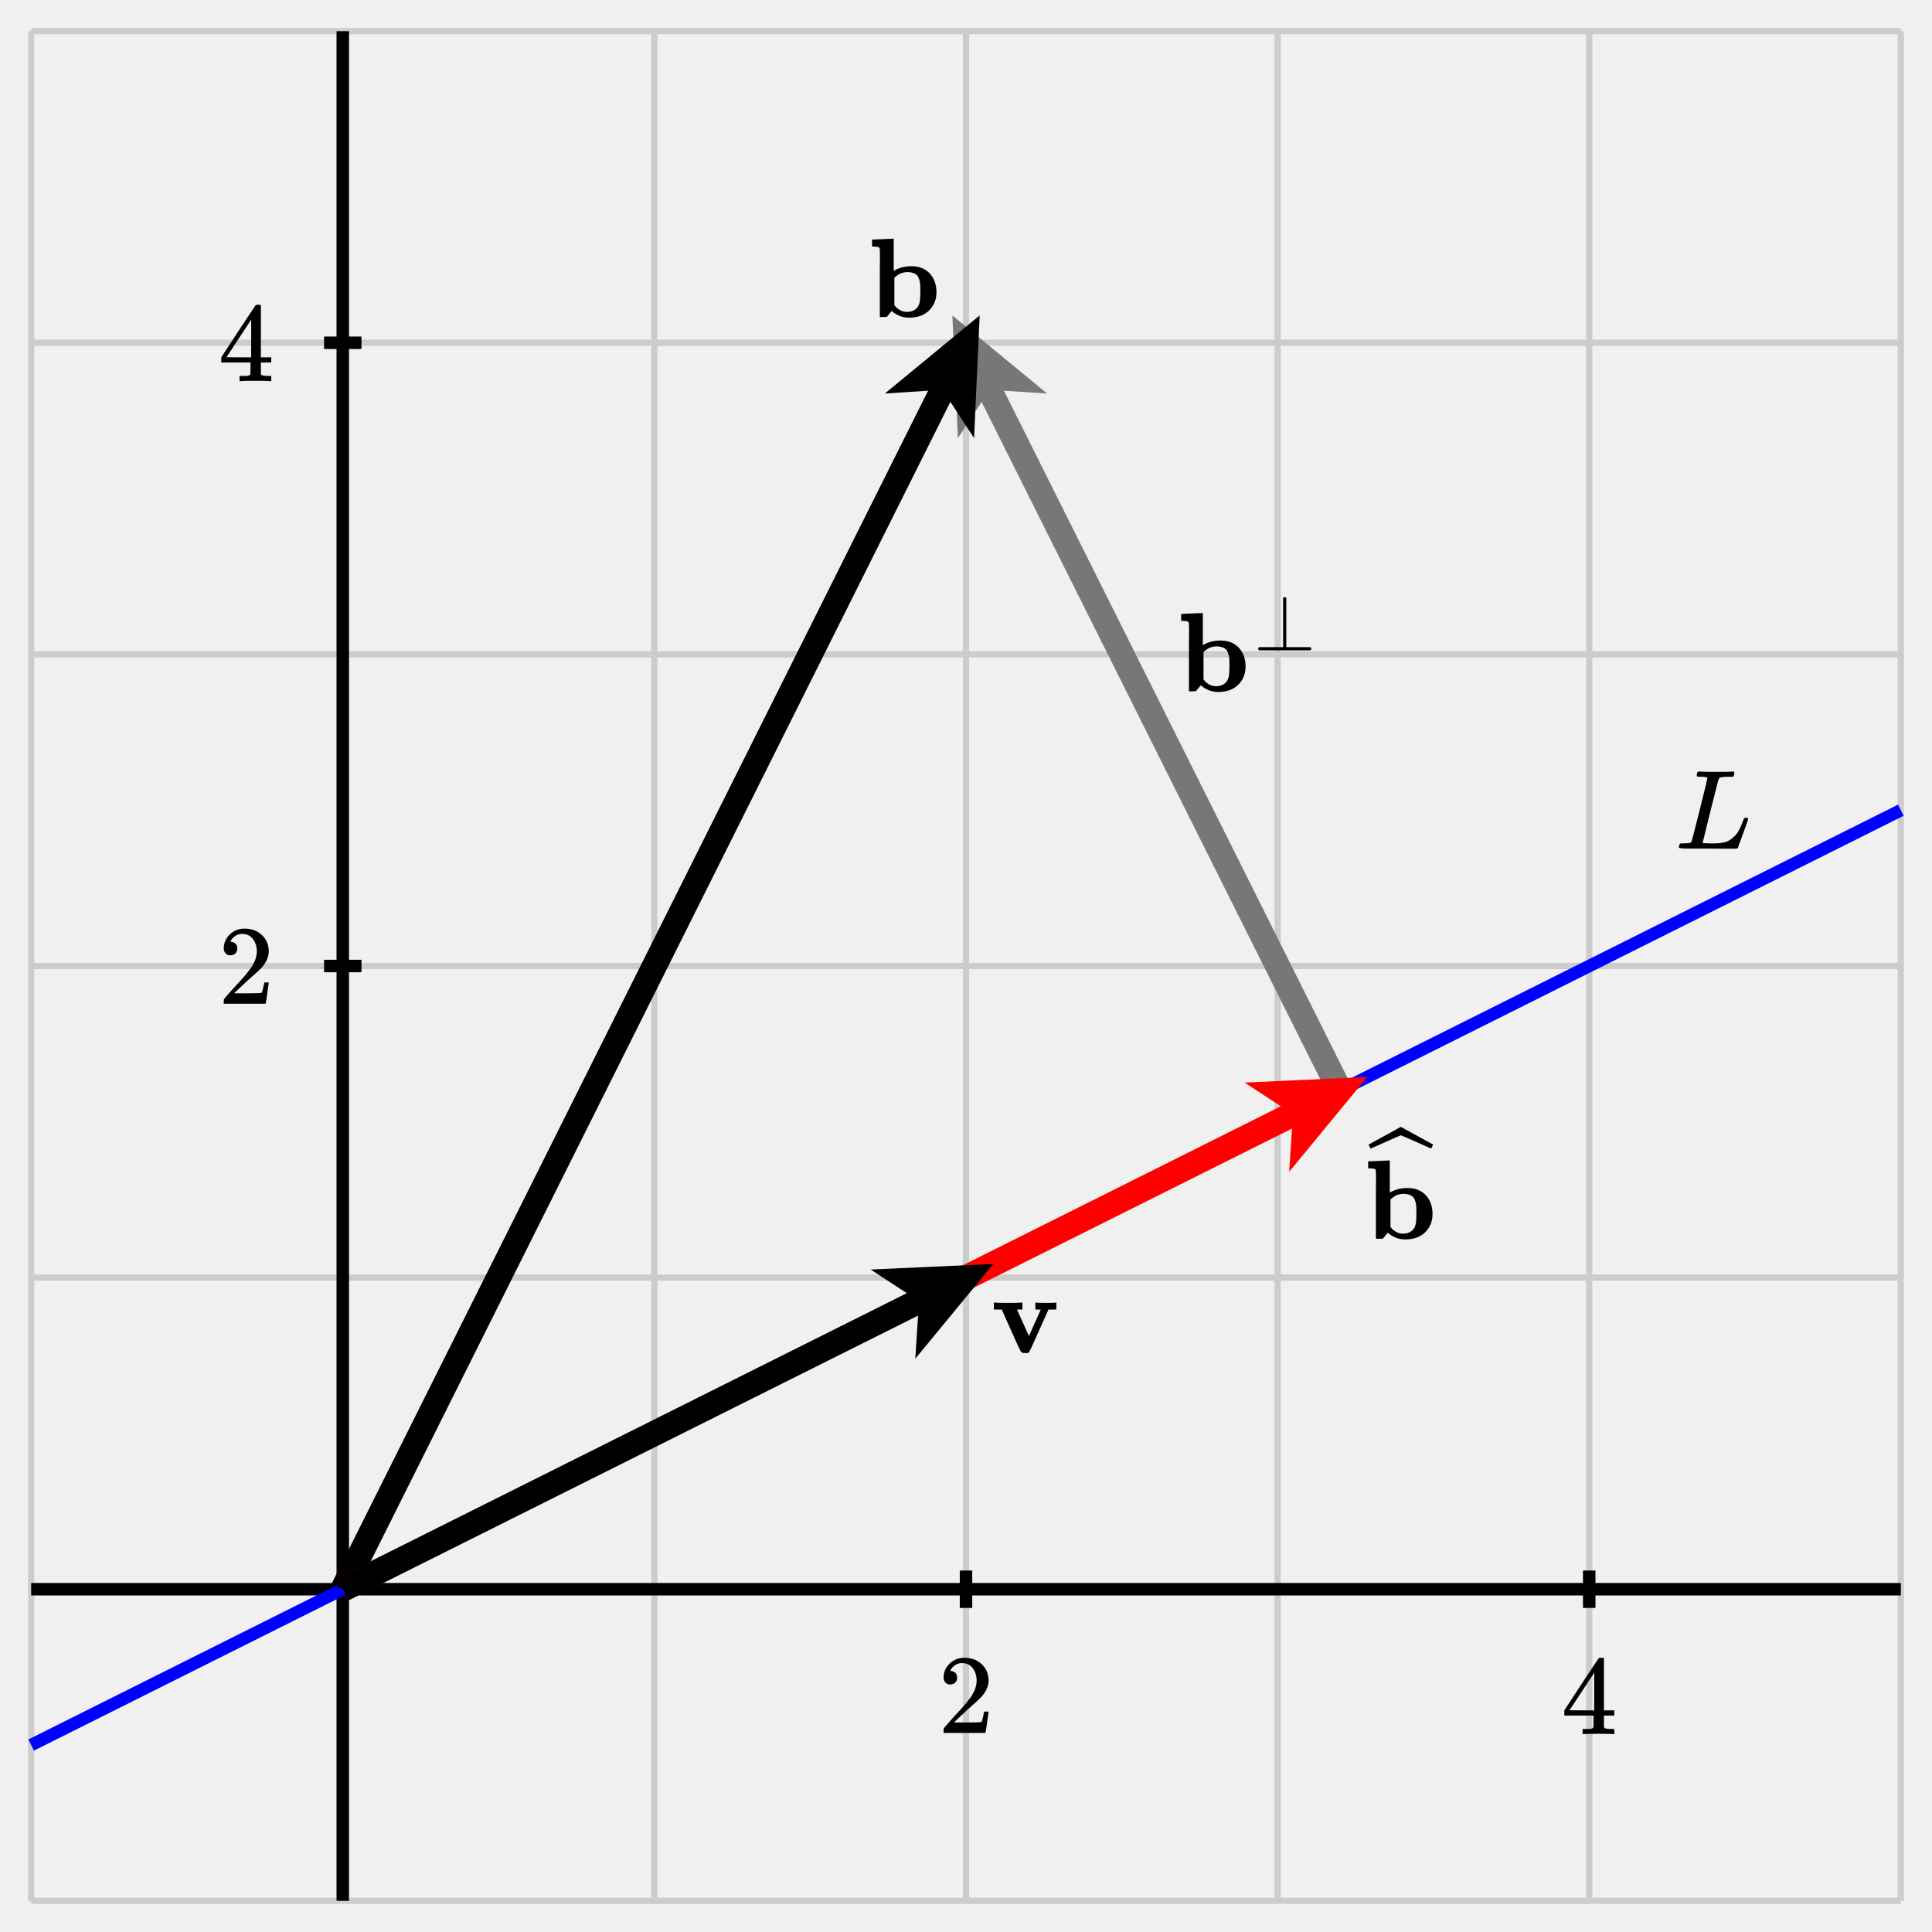
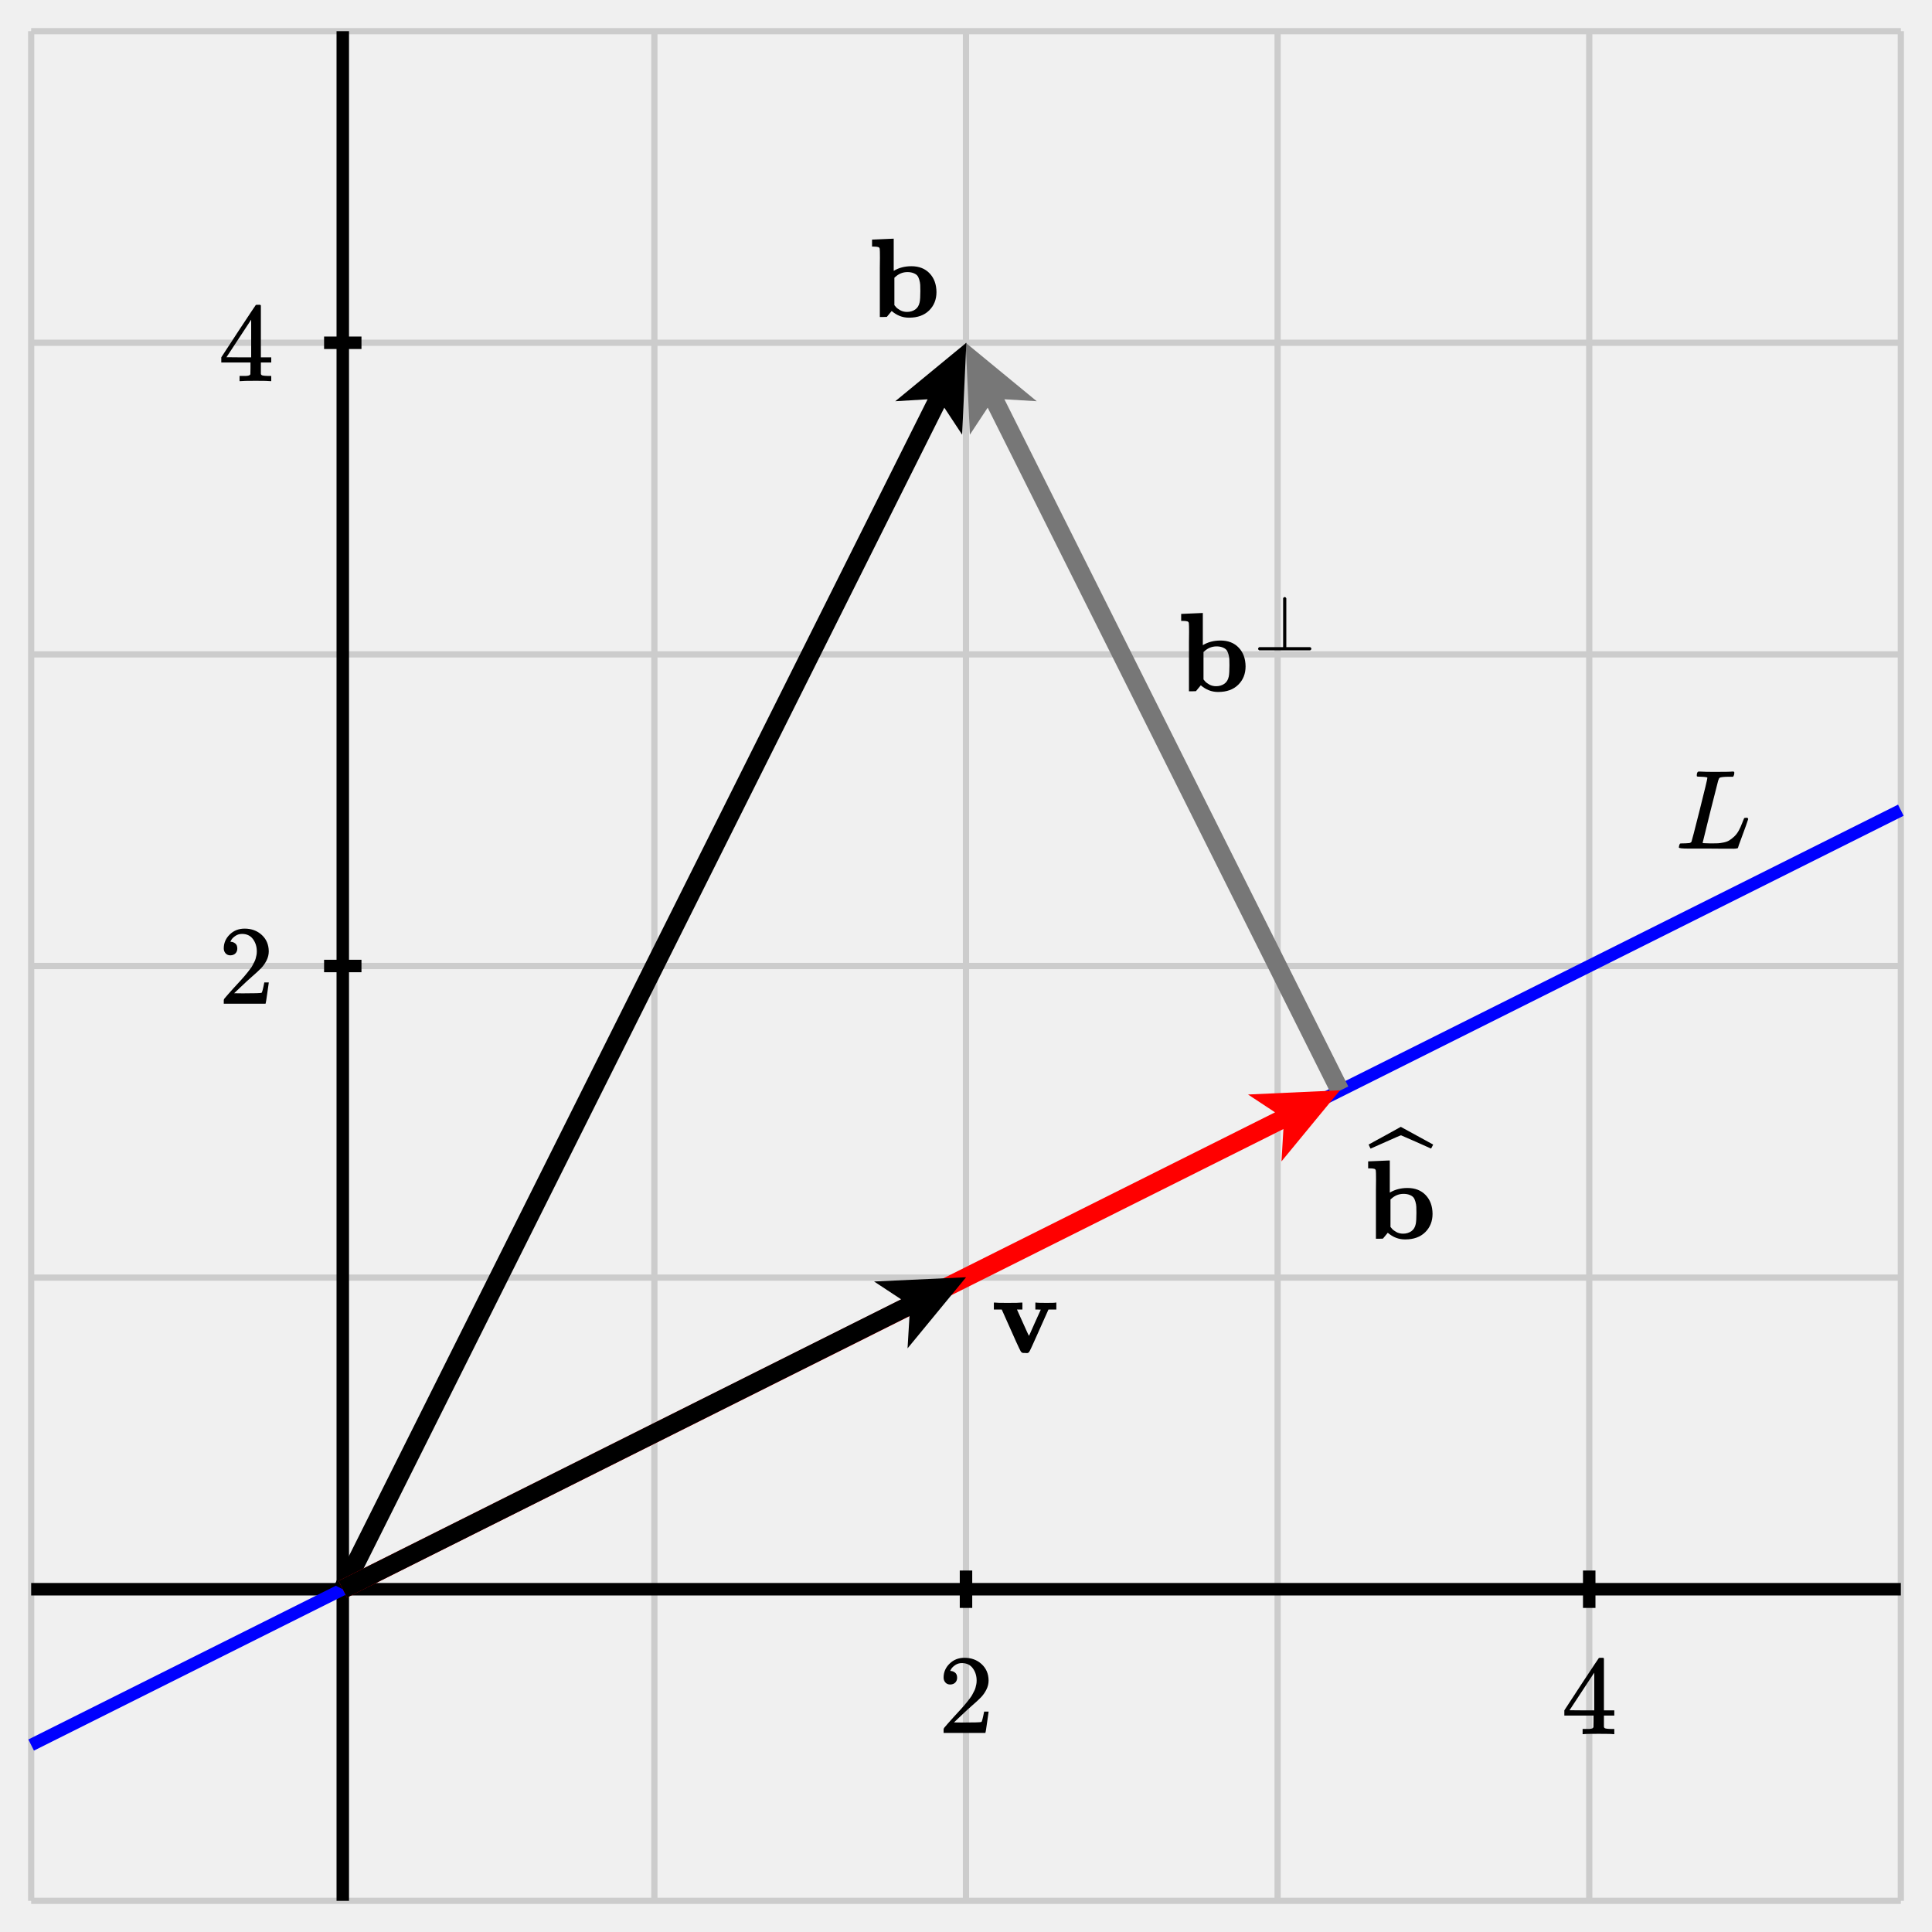
- <svg xmlns="http://www.w3.org/2000/svg" xmlns:xlink="http://www.w3.org/1999/xlink" id="diagram" width="310" height="310" viewBox="0 0 310 310">
+ <svg xmlns="http://www.w3.org/2000/svg" xmlns:xlink="http://www.w3.org/1999/xlink" id="prefigure-projection-figure" width="310" height="310" viewBox="0 0 310 310">
  <defs>
-     <clipPath id="clipPath-0">
+     <clipPath id="prefigure-projection-clipPath-0">
      <rect x="5.0" y="5.0" width="300.0" height="300.0" />
    </clipPath>
-     <clipPath id="clipPath-1">
+     <clipPath id="prefigure-projection-clipPath-1">
      <rect x="5.0" y="5.0" width="300.0" height="300.0" />
    </clipPath>
-     <marker id="arrow-head-end-4_None_24_60-h777" markerWidth="18.0" markerHeight="16.0" markerUnits="userSpaceOnUse" orient="auto-start-reverse" refX="13.1" refY="8.0">
-       <path d="M 18.0 8.0L 0.0 16.0L 3.5 10.0L 3.5 6.0L 0.0 0.0Z" fill="#777" stroke="none" />
-     </marker>
-     <marker id="arrow-head-end-4_None_24_60-h777-outline" markerWidth="22.0" markerHeight="20.0" markerUnits="userSpaceOnUse" orient="auto-start-reverse" refX="15.1" refY="10.0">
-       <path d="M 20.8 11.8 L 2.8 19.8 A 2 2 0 0 1 0.0 18.0 L 0.0 2.0 A 2 2 0 0 1 2.8 0.2 L 20.8 8.2 A 2 2 0 0 1 20.8 11.8 Z" fill="white" stroke="none" />
-     </marker>
-     <marker id="arrow-head-end-4_None_24_60-black" markerWidth="18.0" markerHeight="16.0" markerUnits="userSpaceOnUse" orient="auto-start-reverse" refX="13.1" refY="8.0">
-       <path d="M 18.0 8.0L 0.0 16.0L 3.5 10.0L 3.5 6.0L 0.0 0.0Z" fill="black" stroke="none" />
-     </marker>
-     <marker id="arrow-head-end-4_None_24_60-black-outline" markerWidth="22.0" markerHeight="20.0" markerUnits="userSpaceOnUse" orient="auto-start-reverse" refX="15.1" refY="10.0">
-       <path d="M 20.8 11.8 L 2.8 19.8 A 2 2 0 0 1 0.0 18.0 L 0.0 2.0 A 2 2 0 0 1 2.8 0.2 L 20.8 8.2 A 2 2 0 0 1 20.8 11.8 Z" fill="white" stroke="none" />
-     </marker>
-     <marker id="arrow-head-end-4_None_24_60-red" markerWidth="18.0" markerHeight="16.0" markerUnits="userSpaceOnUse" orient="auto-start-reverse" refX="13.1" refY="8.0">
-       <path d="M 18.0 8.0L 0.0 16.0L 3.5 10.0L 3.5 6.0L 0.0 0.0Z" fill="red" stroke="none" />
-     </marker>
-     <marker id="arrow-head-end-4_None_24_60-red-outline" markerWidth="22.0" markerHeight="20.0" markerUnits="userSpaceOnUse" orient="auto-start-reverse" refX="15.1" refY="10.0">
-       <path d="M 20.8 11.8 L 2.8 19.8 A 2 2 0 0 1 0.0 18.0 L 0.0 2.0 A 2 2 0 0 1 2.8 0.2 L 20.8 8.2 A 2 2 0 0 1 20.8 11.8 Z" fill="white" stroke="none" />
+     <marker id="prefigure-projection-arrow-head-end-3_None_24_60-h777" markerWidth="13.5" markerHeight="12.0" markerUnits="userSpaceOnUse" orient="auto-start-reverse" refX="9.8" refY="6.0">
+       <path d="M 13.5 6.0L 0.0 12.0L 2.6 7.5L 2.6 4.5L 0.0 0.0Z" fill="#777" stroke="none" />
+     </marker>
+     <marker id="prefigure-projection-arrow-head-end-3_None_24_60-h777-outline" markerWidth="17.5" markerHeight="16.0" markerUnits="userSpaceOnUse" orient="auto-start-reverse" refX="11.8" refY="8.0">
+       <path d="M 16.3 9.8 L 2.8 15.8 A 2 2 0 0 1 0.0 14.0 L 0.0 2.0 A 2 2 0 0 1 2.8 0.2 L 16.3 6.2 A 2 2 0 0 1 16.3 9.8 Z" fill="white" stroke="none" />
+     </marker>
+     <marker id="prefigure-projection-arrow-head-end-3_None_24_60-black" markerWidth="13.5" markerHeight="12.0" markerUnits="userSpaceOnUse" orient="auto-start-reverse" refX="9.8" refY="6.0">
+       <path d="M 13.5 6.0L 0.0 12.0L 2.6 7.5L 2.6 4.5L 0.0 0.0Z" fill="black" stroke="none" />
+     </marker>
+     <marker id="prefigure-projection-arrow-head-end-3_None_24_60-black-outline" markerWidth="17.5" markerHeight="16.0" markerUnits="userSpaceOnUse" orient="auto-start-reverse" refX="11.8" refY="8.0">
+       <path d="M 16.3 9.8 L 2.8 15.8 A 2 2 0 0 1 0.0 14.0 L 0.0 2.0 A 2 2 0 0 1 2.8 0.2 L 16.3 6.2 A 2 2 0 0 1 16.3 9.8 Z" fill="white" stroke="none" />
+     </marker>
+     <marker id="prefigure-projection-arrow-head-end-3_None_24_60-red" markerWidth="13.5" markerHeight="12.0" markerUnits="userSpaceOnUse" orient="auto-start-reverse" refX="9.8" refY="6.0">
+       <path d="M 13.5 6.0L 0.0 12.0L 2.6 7.5L 2.6 4.5L 0.0 0.0Z" fill="red" stroke="none" />
+     </marker>
+     <marker id="prefigure-projection-arrow-head-end-3_None_24_60-red-outline" markerWidth="17.5" markerHeight="16.0" markerUnits="userSpaceOnUse" orient="auto-start-reverse" refX="11.8" refY="8.0">
+       <path d="M 16.3 9.8 L 2.8 15.8 A 2 2 0 0 1 0.0 14.0 L 0.0 2.0 A 2 2 0 0 1 2.8 0.2 L 16.3 6.2 A 2 2 0 0 1 16.3 9.8 Z" fill="white" stroke="none" />
    </marker>
  </defs>
-   <g id="grid-axes">
-     <g id="grid" stroke="#ccc" stroke-width="1">
-       <line id="line-0" x1="5.0" y1="305.0" x2="5.0" y2="5.0" />
-       <line id="line-1" x1="55.0" y1="305.0" x2="55.0" y2="5.0" />
-       <line id="line-2" x1="105.0" y1="305.0" x2="105.0" y2="5.0" />
-       <line id="line-3" x1="155.0" y1="305.0" x2="155.0" y2="5.0" />
-       <line id="line-4" x1="205.0" y1="305.0" x2="205.0" y2="5.0" />
-       <line id="line-5" x1="255.0" y1="305.0" x2="255.0" y2="5.0" />
-       <line id="line-6" x1="305.0" y1="305.0" x2="305.0" y2="5.0" />
-       <line id="line-7" x1="5.0" y1="305.0" x2="305.0" y2="305.0" />
-       <line id="line-8" x1="5.0" y1="255.0" x2="305.0" y2="255.0" />
-       <line id="line-9" x1="5.0" y1="205.0" x2="305.0" y2="205.0" />
-       <line id="line-10" x1="5.0" y1="155.0" x2="305.0" y2="155.0" />
-       <line id="line-11" x1="5.0" y1="105.0" x2="305.0" y2="105.0" />
-       <line id="line-12" x1="5.0" y1="55.0" x2="305.0" y2="55.0" />
-       <line id="line-13" x1="5.0" y1="5.0" x2="305.0" y2="5.0" />
-     </g>
-     <g id="axes" stroke="black" stroke-width="2">
-       <line id="line-14" x1="5.0" y1="255.0" x2="305.0" y2="255.0" stroke="black" stroke-width="2" />
+   <g id="prefigure-projection-grid-axes">
+     <g id="prefigure-projection-grid" stroke="#ccc" stroke-width="1">
+       <line x1="5.0" y1="305.0" x2="5.0" y2="5.0" />
+       <line x1="55.0" y1="305.0" x2="55.0" y2="5.0" />
+       <line x1="105.0" y1="305.0" x2="105.0" y2="5.0" />
+       <line x1="155.0" y1="305.0" x2="155.0" y2="5.0" />
+       <line x1="205.0" y1="305.0" x2="205.0" y2="5.0" />
+       <line x1="255.0" y1="305.0" x2="255.0" y2="5.0" />
+       <line x1="305.0" y1="305.0" x2="305.0" y2="5.0" />
+       <line x1="5.0" y1="305.0" x2="305.0" y2="305.0" />
+       <line x1="5.0" y1="255.0" x2="305.0" y2="255.0" />
+       <line x1="5.0" y1="205.0" x2="305.0" y2="205.0" />
+       <line x1="5.0" y1="155.0" x2="305.0" y2="155.0" />
+       <line x1="5.0" y1="105.0" x2="305.0" y2="105.0" />
+       <line x1="5.0" y1="55.0" x2="305.0" y2="55.0" />
+       <line x1="5.0" y1="5.0" x2="305.0" y2="5.0" />
+     </g>
+     <g id="prefigure-projection-axes" stroke="black" stroke-width="2">
+       <line id="prefigure-projection-line-14" x1="5.0" y1="255.0" x2="305.0" y2="255.0" stroke="black" stroke-width="2" />
      <g>
-         <line id="line-15" x1="155.0" y1="258.0" x2="155.0" y2="252.0" />
-         <line id="line-16" x1="255.0" y1="258.0" x2="255.0" y2="252.0" />
-       </g>
-       <line id="line-17" x1="55.0" y1="305.0" x2="55.0" y2="5.0" stroke="black" stroke-width="2" />
+         <line id="prefigure-projection-line-15" x1="155.0" y1="258.0" x2="155.0" y2="252.0" />
+         <line id="prefigure-projection-line-16" x1="255.0" y1="258.0" x2="255.0" y2="252.0" />
+       </g>
+       <line id="prefigure-projection-line-17" x1="55.0" y1="305.0" x2="55.0" y2="5.0" stroke="black" stroke-width="2" />
      <g>
-         <line id="line-18" x1="52.0" y1="155.0" x2="58.0" y2="155.0" />
-         <line id="line-19" x1="52.0" y1="55.0" x2="58.0" y2="55.0" />
-       </g>
-     </g>
-     <g id="label-0" transform="translate(155.0,266.0) translate(-4.5,-0.0)">
-       <g id="g-0">
+         <line id="prefigure-projection-line-18" x1="52.0" y1="155.0" x2="58.0" y2="155.0" />
+         <line id="prefigure-projection-line-19" x1="52.0" y1="55.0" x2="58.0" y2="55.0" />
+       </g>
+     </g>
+     <g id="prefigure-projection-label-0" transform="translate(155.0,266.0) translate(-4.5,-0.0)">
+       <g id="prefigure-projection-g-0">
        <svg style="vertical-align: 0.000px" width="9.048px" height="12.056px" role="img" focusable="false" viewBox="0 -666 500 666" x="0.0" y="0.0">
          <defs>
-             <path id="MJX-2-TEX-N-32" d="M109 429Q82 429 66 447T50 491Q50 562 103 614T235 666Q326 666 387 610T449 465Q449 422 429 383T381 315T301 241Q265 210 201 149L142 93L218 92Q375 92 385 97Q392 99 409 186V189H449V186Q448 183 436 95T421 3V0H50V19V31Q50 38 56 46T86 81Q115 113 136 137Q145 147 170 174T204 211T233 244T261 278T284 308T305 340T320 369T333 401T340 431T343 464Q343 527 309 573T212 619Q179 619 154 602T119 569T109 550Q109 549 114 549Q132 549 151 535T170 489Q170 464 154 447T109 429Z" />
+             <path id="prefigure-projection-MJX-2-TEX-N-32" d="M109 429Q82 429 66 447T50 491Q50 562 103 614T235 666Q326 666 387 610T449 465Q449 422 429 383T381 315T301 241Q265 210 201 149L142 93L218 92Q375 92 385 97Q392 99 409 186V189H449V186Q448 183 436 95T421 3V0H50V19V31Q50 38 56 46T86 81Q115 113 136 137Q145 147 170 174T204 211T233 244T261 278T284 308T305 340T320 369T333 401T340 431T343 464Q343 527 309 573T212 619Q179 619 154 602T119 569T109 550Q109 549 114 549Q132 549 151 535T170 489Q170 464 154 447T109 429Z" />
          </defs>
          <g stroke="currentColor" fill="currentColor" stroke-width="0" transform="scale(1,-1)">
            <g data-mml-node="math">
              <g data-mml-node="mtext" data-semantic-type="text" data-semantic-role="integer" data-semantic-font="normal" data-semantic-annotation="clearspeak:unit" data-semantic-id="0" data-semantic-speech="2">
-                 <use data-c="32" xlink:href="#MJX-2-TEX-N-32" />
-               </g>
-             </g>
-           </g>
-         </svg>
-       </g>
-     </g>
-     <g id="label-1" transform="translate(255.0,266.0) translate(-4.5,-0.0)">
-       <g id="g-1">
+                 <use data-c="32" xlink:href="#prefigure-projection-MJX-2-TEX-N-32" />
+               </g>
+             </g>
+           </g>
+         </svg>
+       </g>
+     </g>
+     <g id="prefigure-projection-label-1" transform="translate(255.0,266.0) translate(-4.5,-0.0)">
+       <g id="prefigure-projection-g-1">
        <svg style="vertical-align: 0.000px" width="9.048px" height="12.256px" role="img" focusable="false" viewBox="0 -677 500 677" x="0.0" y="0.0">
          <defs>
-             <path id="MJX-3-TEX-N-34" d="M462 0Q444 3 333 3Q217 3 199 0H190V46H221Q241 46 248 46T265 48T279 53T286 61Q287 63 287 115V165H28V211L179 442Q332 674 334 675Q336 677 355 677H373L379 671V211H471V165H379V114Q379 73 379 66T385 54Q393 47 442 46H471V0H462ZM293 211V545L74 212L183 211H293Z" />
+             <path id="prefigure-projection-MJX-3-TEX-N-34" d="M462 0Q444 3 333 3Q217 3 199 0H190V46H221Q241 46 248 46T265 48T279 53T286 61Q287 63 287 115V165H28V211L179 442Q332 674 334 675Q336 677 355 677H373L379 671V211H471V165H379V114Q379 73 379 66T385 54Q393 47 442 46H471V0H462ZM293 211V545L74 212L183 211H293Z" />
          </defs>
          <g stroke="currentColor" fill="currentColor" stroke-width="0" transform="scale(1,-1)">
            <g data-mml-node="math">
              <g data-mml-node="mtext" data-semantic-type="text" data-semantic-role="integer" data-semantic-font="normal" data-semantic-annotation="clearspeak:unit" data-semantic-id="0" data-semantic-speech="4">
-                 <use data-c="34" xlink:href="#MJX-3-TEX-N-34" />
-               </g>
-             </g>
-           </g>
-         </svg>
-       </g>
-     </g>
-     <g id="label-2" transform="translate(44.0,155.0) translate(-9.0,-6.0)">
-       <g id="g-2">
+                 <use data-c="34" xlink:href="#prefigure-projection-MJX-3-TEX-N-34" />
+               </g>
+             </g>
+           </g>
+         </svg>
+       </g>
+     </g>
+     <g id="prefigure-projection-label-2" transform="translate(44.0,155.0) translate(-9.0,-6.0)">
+       <g id="prefigure-projection-g-2">
        <svg style="vertical-align: 0.000px" width="9.048px" height="12.056px" role="img" focusable="false" viewBox="0 -666 500 666" x="0.0" y="0.0">
          <defs>
-             <path id="MJX-4-TEX-N-32" d="M109 429Q82 429 66 447T50 491Q50 562 103 614T235 666Q326 666 387 610T449 465Q449 422 429 383T381 315T301 241Q265 210 201 149L142 93L218 92Q375 92 385 97Q392 99 409 186V189H449V186Q448 183 436 95T421 3V0H50V19V31Q50 38 56 46T86 81Q115 113 136 137Q145 147 170 174T204 211T233 244T261 278T284 308T305 340T320 369T333 401T340 431T343 464Q343 527 309 573T212 619Q179 619 154 602T119 569T109 550Q109 549 114 549Q132 549 151 535T170 489Q170 464 154 447T109 429Z" />
+             <path id="prefigure-projection-MJX-4-TEX-N-32" d="M109 429Q82 429 66 447T50 491Q50 562 103 614T235 666Q326 666 387 610T449 465Q449 422 429 383T381 315T301 241Q265 210 201 149L142 93L218 92Q375 92 385 97Q392 99 409 186V189H449V186Q448 183 436 95T421 3V0H50V19V31Q50 38 56 46T86 81Q115 113 136 137Q145 147 170 174T204 211T233 244T261 278T284 308T305 340T320 369T333 401T340 431T343 464Q343 527 309 573T212 619Q179 619 154 602T119 569T109 550Q109 549 114 549Q132 549 151 535T170 489Q170 464 154 447T109 429Z" />
          </defs>
          <g stroke="currentColor" fill="currentColor" stroke-width="0" transform="scale(1,-1)">
            <g data-mml-node="math">
              <g data-mml-node="mtext" data-semantic-type="text" data-semantic-role="integer" data-semantic-font="normal" data-semantic-annotation="clearspeak:unit" data-semantic-id="0" data-semantic-speech="2">
-                 <use data-c="32" xlink:href="#MJX-4-TEX-N-32" />
-               </g>
-             </g>
-           </g>
-         </svg>
-       </g>
-     </g>
-     <g id="label-3" transform="translate(44.0,55.0) translate(-9.0,-6.1)">
-       <g id="g-3">
+                 <use data-c="32" xlink:href="#prefigure-projection-MJX-4-TEX-N-32" />
+               </g>
+             </g>
+           </g>
+         </svg>
+       </g>
+     </g>
+     <g id="prefigure-projection-label-3" transform="translate(44.0,55.0) translate(-9.0,-6.1)">
+       <g id="prefigure-projection-g-3">
        <svg style="vertical-align: 0.000px" width="9.048px" height="12.256px" role="img" focusable="false" viewBox="0 -677 500 677" x="0.0" y="0.0">
          <defs>
-             <path id="MJX-5-TEX-N-34" d="M462 0Q444 3 333 3Q217 3 199 0H190V46H221Q241 46 248 46T265 48T279 53T286 61Q287 63 287 115V165H28V211L179 442Q332 674 334 675Q336 677 355 677H373L379 671V211H471V165H379V114Q379 73 379 66T385 54Q393 47 442 46H471V0H462ZM293 211V545L74 212L183 211H293Z" />
+             <path id="prefigure-projection-MJX-5-TEX-N-34" d="M462 0Q444 3 333 3Q217 3 199 0H190V46H221Q241 46 248 46T265 48T279 53T286 61Q287 63 287 115V165H28V211L179 442Q332 674 334 675Q336 677 355 677H373L379 671V211H471V165H379V114Q379 73 379 66T385 54Q393 47 442 46H471V0H462ZM293 211V545L74 212L183 211H293Z" />
          </defs>
          <g stroke="currentColor" fill="currentColor" stroke-width="0" transform="scale(1,-1)">
            <g data-mml-node="math">
              <g data-mml-node="mtext" data-semantic-type="text" data-semantic-role="integer" data-semantic-font="normal" data-semantic-annotation="clearspeak:unit" data-semantic-id="0" data-semantic-speech="4">
-                 <use data-c="34" xlink:href="#MJX-5-TEX-N-34" />
-               </g>
-             </g>
-           </g>
-         </svg>
-       </g>
-     </g>
-   </g>
-   <line id="line-20" x1="5.0" y1="280.0" x2="305.0" y2="130.0" stroke="blue" stroke-width="2" fill="none" />
-   <g id="label-4" transform="translate(275.0,130.0) translate(-6.2,-6.2)">
-     <g id="g-4">
+                 <use data-c="34" xlink:href="#prefigure-projection-MJX-5-TEX-N-34" />
+               </g>
+             </g>
+           </g>
+         </svg>
+       </g>
+     </g>
+   </g>
+   <line id="prefigure-projection-line-20" x1="5.0" y1="280.0" x2="305.0" y2="130.0" stroke="blue" stroke-width="2" fill="none" />
+   <g id="prefigure-projection-label-4" transform="translate(275.0,130.0) translate(-6.2,-6.2)">
+     <g id="prefigure-projection-g-4">
      <svg style="vertical-align: 0.000px" width="12.328px" height="12.360px" role="img" focusable="false" viewBox="0 -683 681 683" x="0.0" y="0.0">
        <defs>
-           <path id="MJX-6-TEX-I-1D43F" d="M228 637Q194 637 192 641Q191 643 191 649Q191 673 202 682Q204 683 217 683Q271 680 344 680Q485 680 506 683H518Q524 677 524 674T522 656Q517 641 513 637H475Q406 636 394 628Q387 624 380 600T313 336Q297 271 279 198T252 88L243 52Q243 48 252 48T311 46H328Q360 46 379 47T428 54T478 72T522 106T564 161Q580 191 594 228T611 270Q616 273 628 273H641Q647 264 647 262T627 203T583 83T557 9Q555 4 553 3T537 0T494 -1Q483 -1 418 -1T294 0H116Q32 0 32 10Q32 17 34 24Q39 43 44 45Q48 46 59 46H65Q92 46 125 49Q139 52 144 61Q147 65 216 339T285 628Q285 635 228 637Z" />
+           <path id="prefigure-projection-MJX-6-TEX-I-1D43F" d="M228 637Q194 637 192 641Q191 643 191 649Q191 673 202 682Q204 683 217 683Q271 680 344 680Q485 680 506 683H518Q524 677 524 674T522 656Q517 641 513 637H475Q406 636 394 628Q387 624 380 600T313 336Q297 271 279 198T252 88L243 52Q243 48 252 48T311 46H328Q360 46 379 47T428 54T478 72T522 106T564 161Q580 191 594 228T611 270Q616 273 628 273H641Q647 264 647 262T627 203T583 83T557 9Q555 4 553 3T537 0T494 -1Q483 -1 418 -1T294 0H116Q32 0 32 10Q32 17 34 24Q39 43 44 45Q48 46 59 46H65Q92 46 125 49Q139 52 144 61Q147 65 216 339T285 628Q285 635 228 637Z" />
        </defs>
        <g stroke="currentColor" fill="currentColor" stroke-width="0" transform="scale(1,-1)">
          <g data-mml-node="math">
            <g data-mml-node="mi" data-semantic-type="identifier" data-semantic-role="latinletter" data-semantic-font="italic" data-semantic-annotation="clearspeak:simple" data-semantic-id="0" data-semantic-speech="upper L">
-               <use data-c="1D43F" xlink:href="#MJX-6-TEX-I-1D43F" />
-             </g>
-           </g>
-         </g>
-       </svg>
-     </g>
-   </g>
-   <path id="path-0" stroke="#777" stroke-width="4" fill="none" d="M 215.0 175.0 L 155.0 55.0" marker-end="url(#arrow-head-end-4_None_24_60-h777)" />
-   <g id="label-5" transform="translate(189.0,111.0) translate(0.0,-15.2)">
-     <g id="g-5">
+               <use data-c="1D43F" xlink:href="#prefigure-projection-MJX-6-TEX-I-1D43F" />
+             </g>
+           </g>
+         </g>
+       </svg>
+     </g>
+   </g>
+   <path id="prefigure-projection-path-0" stroke="#777" stroke-width="3" fill="none" marker-end="url(#prefigure-projection-arrow-head-end-3_None_24_60-h777)" d="M 215.0 175.0 L 156.6 58.3" />
+   <g id="prefigure-projection-label-5" transform="translate(189.0,111.0) translate(0.0,-15.2)">
+     <g id="prefigure-projection-g-5">
      <svg style="vertical-align: -0.112px" width="23.024px" height="15.232px" role="img" focusable="false" viewBox="0 -835.3 1272.1 841.3" x="0.0" y="0.0">
        <defs>
-           <path id="MJX-7-TEX-B-1D41B" d="M32 686L123 690Q214 694 215 694H221V409Q289 450 378 450Q479 450 539 387T600 221Q600 122 535 58T358 -6H355Q272 -6 203 53L160 1L129 0H98V301Q98 362 98 435T99 525Q99 591 97 604T83 620Q69 624 42 624H29V686H32ZM227 105L232 99Q237 93 242 87T258 73T280 59T306 49T339 45Q380 45 411 66T451 131Q457 160 457 230Q457 264 456 284T448 329T430 367T396 389T343 398Q282 398 235 355L227 348V105Z" />
-           <path id="MJX-7-TEX-N-22A5" d="M369 652Q369 653 370 655T372 658T375 662T379 665T384 667T391 668Q402 666 409 653V40H708Q723 32 723 20T708 0H71Q70 0 67 2T59 9T55 20T59 31T66 38T71 40H369V652Z" />
+           <path id="prefigure-projection-MJX-7-TEX-B-1D41B" d="M32 686L123 690Q214 694 215 694H221V409Q289 450 378 450Q479 450 539 387T600 221Q600 122 535 58T358 -6H355Q272 -6 203 53L160 1L129 0H98V301Q98 362 98 435T99 525Q99 591 97 604T83 620Q69 624 42 624H29V686H32ZM227 105L232 99Q237 93 242 87T258 73T280 59T306 49T339 45Q380 45 411 66T451 131Q457 160 457 230Q457 264 456 284T448 329T430 367T396 389T343 398Q282 398 235 355L227 348V105Z" />
+           <path id="prefigure-projection-MJX-7-TEX-N-22A5" d="M369 652Q369 653 370 655T372 658T375 662T379 665T384 667T391 668Q402 666 409 653V40H708Q723 32 723 20T708 0H71Q70 0 67 2T59 9T55 20T59 31T66 38T71 40H369V652Z" />
        </defs>
        <g stroke="currentColor" fill="currentColor" stroke-width="0" transform="scale(1,-1)">
          <g data-mml-node="math">
            <g data-mml-node="msup" data-semantic-type="superscript" data-semantic-role="latinletter" data-semantic-id="2" data-semantic-children="0,1" data-semantic-speech="bold b Superscript up tack">
              <g data-mml-node="TeXAtom" data-mjx-texclass="ORD">
                <g data-mml-node="TeXAtom" data-mjx-texclass="ORD">
                  <g data-mml-node="mi" data-semantic-type="identifier" data-semantic-role="latinletter" data-semantic-font="bold" data-semantic-annotation="clearspeak:simple" data-semantic-id="0" data-semantic-parent="2" data-semantic-attributes="texclass:ORD" data-semantic-speech="bold b" data-semantic-prefix="Base">
-                     <use data-c="1D41B" xlink:href="#MJX-7-TEX-B-1D41B" />
+                     <use data-c="1D41B" xlink:href="#prefigure-projection-MJX-7-TEX-B-1D41B" />
                  </g>
                </g>
              </g>
              <g data-mml-node="mo" transform="translate(672,363) scale(0.707)" data-semantic-type="operator" data-semantic-role="addition" data-semantic-id="1" data-semantic-parent="2" data-semantic-speech="up tack" data-semantic-prefix="Exponent">
-                 <use data-c="22A5" xlink:href="#MJX-7-TEX-N-22A5" />
-               </g>
-             </g>
-           </g>
-         </g>
-       </svg>
-     </g>
-   </g>
-   <path id="path-1" stroke="black" stroke-width="4" fill="none" d="M 55.0 255.0 L 155.0 55.0" marker-end="url(#arrow-head-end-4_None_24_60-black)" />
-   <g id="label-6" transform="translate(151.0,51.0) translate(-11.6,-12.7)">
-     <g id="g-6">
+                 <use data-c="22A5" xlink:href="#prefigure-projection-MJX-7-TEX-N-22A5" />
+               </g>
+             </g>
+           </g>
+         </g>
+       </svg>
+     </g>
+   </g>
+   <path id="prefigure-projection-path-1" stroke="black" stroke-width="3" fill="none" marker-end="url(#prefigure-projection-arrow-head-end-3_None_24_60-black)" d="M 55.0 255.0 L 153.4 58.3" />
+   <g id="prefigure-projection-label-6" transform="translate(151.0,51.0) translate(-11.6,-12.7)">
+     <g id="prefigure-projection-g-6">
      <svg style="vertical-align: -0.112px" width="11.568px" height="12.672px" role="img" focusable="false" viewBox="0 -694 639 700" x="0.0" y="0.0">
        <defs>
-           <path id="MJX-8-TEX-B-1D41B" d="M32 686L123 690Q214 694 215 694H221V409Q289 450 378 450Q479 450 539 387T600 221Q600 122 535 58T358 -6H355Q272 -6 203 53L160 1L129 0H98V301Q98 362 98 435T99 525Q99 591 97 604T83 620Q69 624 42 624H29V686H32ZM227 105L232 99Q237 93 242 87T258 73T280 59T306 49T339 45Q380 45 411 66T451 131Q457 160 457 230Q457 264 456 284T448 329T430 367T396 389T343 398Q282 398 235 355L227 348V105Z" />
+           <path id="prefigure-projection-MJX-8-TEX-B-1D41B" d="M32 686L123 690Q214 694 215 694H221V409Q289 450 378 450Q479 450 539 387T600 221Q600 122 535 58T358 -6H355Q272 -6 203 53L160 1L129 0H98V301Q98 362 98 435T99 525Q99 591 97 604T83 620Q69 624 42 624H29V686H32ZM227 105L232 99Q237 93 242 87T258 73T280 59T306 49T339 45Q380 45 411 66T451 131Q457 160 457 230Q457 264 456 284T448 329T430 367T396 389T343 398Q282 398 235 355L227 348V105Z" />
        </defs>
        <g stroke="currentColor" fill="currentColor" stroke-width="0" transform="scale(1,-1)">
          <g data-mml-node="math">
            <g data-mml-node="TeXAtom" data-mjx-texclass="ORD">
              <g data-mml-node="TeXAtom" data-mjx-texclass="ORD">
                <g data-mml-node="mi" data-semantic-type="identifier" data-semantic-role="latinletter" data-semantic-font="bold" data-semantic-annotation="clearspeak:simple" data-semantic-id="0" data-semantic-attributes="texclass:ORD" data-semantic-speech="bold b">
-                   <use data-c="1D41B" xlink:href="#MJX-8-TEX-B-1D41B" />
-                 </g>
-               </g>
-             </g>
-           </g>
-         </g>
-       </svg>
-     </g>
-   </g>
-   <path id="path-2" stroke="red" stroke-width="4" fill="none" d="M 55.0 255.0 L 215.0 175.0" marker-end="url(#arrow-head-end-4_None_24_60-red)" />
-   <g id="label-7" transform="translate(219.0,179.0) translate(0.0,-0.0)">
-     <g id="g-7">
+                   <use data-c="1D41B" xlink:href="#prefigure-projection-MJX-8-TEX-B-1D41B" />
+                 </g>
+               </g>
+             </g>
+           </g>
+         </g>
+       </svg>
+     </g>
+   </g>
+   <path id="prefigure-projection-path-2" stroke="red" stroke-width="3" fill="none" marker-end="url(#prefigure-projection-arrow-head-end-3_None_24_60-red)" d="M 55.0 255.0 L 211.7 176.6" />
+   <g id="prefigure-projection-label-7" transform="translate(219.0,179.0) translate(0.0,-0.0)">
+     <g id="prefigure-projection-g-7">
      <svg style="vertical-align: -0.112px" width="11.568px" height="19.872px" role="img" focusable="false" viewBox="0 -1092 639 1098" x="0.0" y="0.0">
        <defs>
-           <path id="MJX-9-TEX-B-1D41B" d="M32 686L123 690Q214 694 215 694H221V409Q289 450 378 450Q479 450 539 387T600 221Q600 122 535 58T358 -6H355Q272 -6 203 53L160 1L129 0H98V301Q98 362 98 435T99 525Q99 591 97 604T83 620Q69 624 42 624H29V686H32ZM227 105L232 99Q237 93 242 87T258 73T280 59T306 49T339 45Q380 45 411 66T451 131Q457 160 457 230Q457 264 456 284T448 329T430 367T396 389T343 398Q282 398 235 355L227 348V105Z" />
-           <path id="MJX-9-TEX-SO-2C6" d="M279 669Q273 669 142 610T9 551L0 569Q-8 585 -8 587Q-8 588 -7 588L12 598Q30 608 66 628T136 666L277 744L564 587L555 569Q549 556 547 554T544 552Q539 555 410 612T279 669Z" />
+           <path id="prefigure-projection-MJX-9-TEX-B-1D41B" d="M32 686L123 690Q214 694 215 694H221V409Q289 450 378 450Q479 450 539 387T600 221Q600 122 535 58T358 -6H355Q272 -6 203 53L160 1L129 0H98V301Q98 362 98 435T99 525Q99 591 97 604T83 620Q69 624 42 624H29V686H32ZM227 105L232 99Q237 93 242 87T258 73T280 59T306 49T339 45Q380 45 411 66T451 131Q457 160 457 230Q457 264 456 284T448 329T430 367T396 389T343 398Q282 398 235 355L227 348V105Z" />
+           <path id="prefigure-projection-MJX-9-TEX-SO-2C6" d="M279 669Q273 669 142 610T9 551L0 569Q-8 585 -8 587Q-8 588 -7 588L12 598Q30 608 66 628T136 666L277 744L564 587L555 569Q549 556 547 554T544 552Q539 555 410 612T279 669Z" />
        </defs>
        <g stroke="currentColor" fill="currentColor" stroke-width="0" transform="scale(1,-1)">
          <g data-mml-node="math">
            <g data-mml-node="TeXAtom" data-mjx-texclass="ORD">
              <g data-mml-node="mover" data-semantic-type="overscore" data-semantic-role="latinletter" data-semantic-id="2" data-semantic-children="0,1" data-semantic-attributes="texclass:ORD" data-semantic-speech="ModifyingAbove bold b With caret">
                <g data-mml-node="TeXAtom" data-mjx-texclass="ORD">
                  <g data-mml-node="TeXAtom" data-mjx-texclass="ORD">
                    <g data-mml-node="mi" data-semantic-type="identifier" data-semantic-role="latinletter" data-semantic-font="bold" data-semantic-annotation="clearspeak:simple" data-semantic-id="0" data-semantic-parent="2" data-semantic-attributes="texclass:ORD" data-semantic-speech="bold b" data-semantic-prefix="Base">
-                       <use data-c="1D41B" xlink:href="#MJX-9-TEX-B-1D41B" />
+                       <use data-c="1D41B" xlink:href="#prefigure-projection-MJX-9-TEX-B-1D41B" />
                    </g>
                  </g>
                </g>
                <g data-mml-node="mo" data-semantic-type="operator" data-semantic-role="overaccent" data-semantic-annotation="accent:unknown" data-semantic-id="1" data-semantic-parent="2" data-semantic-speech="caret" data-semantic-prefix="Overscript" transform="translate(319.5,248) translate(-278 0)">
-                   <use data-c="2C6" xlink:href="#MJX-9-TEX-SO-2C6" />
-                 </g>
-               </g>
-             </g>
-           </g>
-         </g>
-       </svg>
-     </g>
-   </g>
-   <path id="path-3" stroke="black" stroke-width="4" fill="none" d="M 55.0 255.0 L 155.0 205.0" marker-end="url(#arrow-head-end-4_None_24_60-black)" />
-   <g id="label-8" transform="translate(159.0,209.0) translate(0.0,-0.0)">
-     <g id="g-8">
+                   <use data-c="2C6" xlink:href="#prefigure-projection-MJX-9-TEX-SO-2C6" />
+                 </g>
+               </g>
+             </g>
+           </g>
+         </g>
+       </svg>
+     </g>
+   </g>
+   <path id="prefigure-projection-path-3" stroke="black" stroke-width="3" fill="none" marker-end="url(#prefigure-projection-arrow-head-end-3_None_24_60-black)" d="M 55.0 255.0 L 151.7 206.6" />
+   <g id="prefigure-projection-label-8" transform="translate(159.0,209.0) translate(0.0,-0.0)">
+     <g id="prefigure-projection-g-8">
      <svg style="vertical-align: 0.000px" width="10.984px" height="8.040px" role="img" focusable="false" viewBox="0 -444 607 444" x="0.0" y="0.0">
        <defs>
-           <path id="MJX-10-TEX-B-1D42F" d="M401 444Q413 441 495 441Q568 441 574 444H580V382H510L409 156Q348 18 339 6Q331 -4 320 -4Q318 -4 313 -4T303 -3H288Q273 -3 264 12T221 102Q206 135 197 156L96 382H26V444H34Q49 441 145 441Q252 441 270 444H279V382H231L284 264Q335 149 338 149Q338 150 389 264T442 381Q442 382 418 382H394V444H401Z" />
+           <path id="prefigure-projection-MJX-10-TEX-B-1D42F" d="M401 444Q413 441 495 441Q568 441 574 444H580V382H510L409 156Q348 18 339 6Q331 -4 320 -4Q318 -4 313 -4T303 -3H288Q273 -3 264 12T221 102Q206 135 197 156L96 382H26V444H34Q49 441 145 441Q252 441 270 444H279V382H231L284 264Q335 149 338 149Q338 150 389 264T442 381Q442 382 418 382H394V444H401Z" />
        </defs>
        <g stroke="currentColor" fill="currentColor" stroke-width="0" transform="scale(1,-1)">
          <g data-mml-node="math">
            <g data-mml-node="TeXAtom" data-mjx-texclass="ORD">
              <g data-mml-node="TeXAtom" data-mjx-texclass="ORD">
                <g data-mml-node="mi" data-semantic-type="identifier" data-semantic-role="latinletter" data-semantic-font="bold" data-semantic-annotation="clearspeak:simple" data-semantic-id="0" data-semantic-attributes="texclass:ORD" data-semantic-speech="bold v">
-                   <use data-c="1D42F" xlink:href="#MJX-10-TEX-B-1D42F" />
+                   <use data-c="1D42F" xlink:href="#prefigure-projection-MJX-10-TEX-B-1D42F" />
                </g>
              </g>
            </g>
          </g>
        </g>
      </svg>
    </g>
  </g>
</svg>
